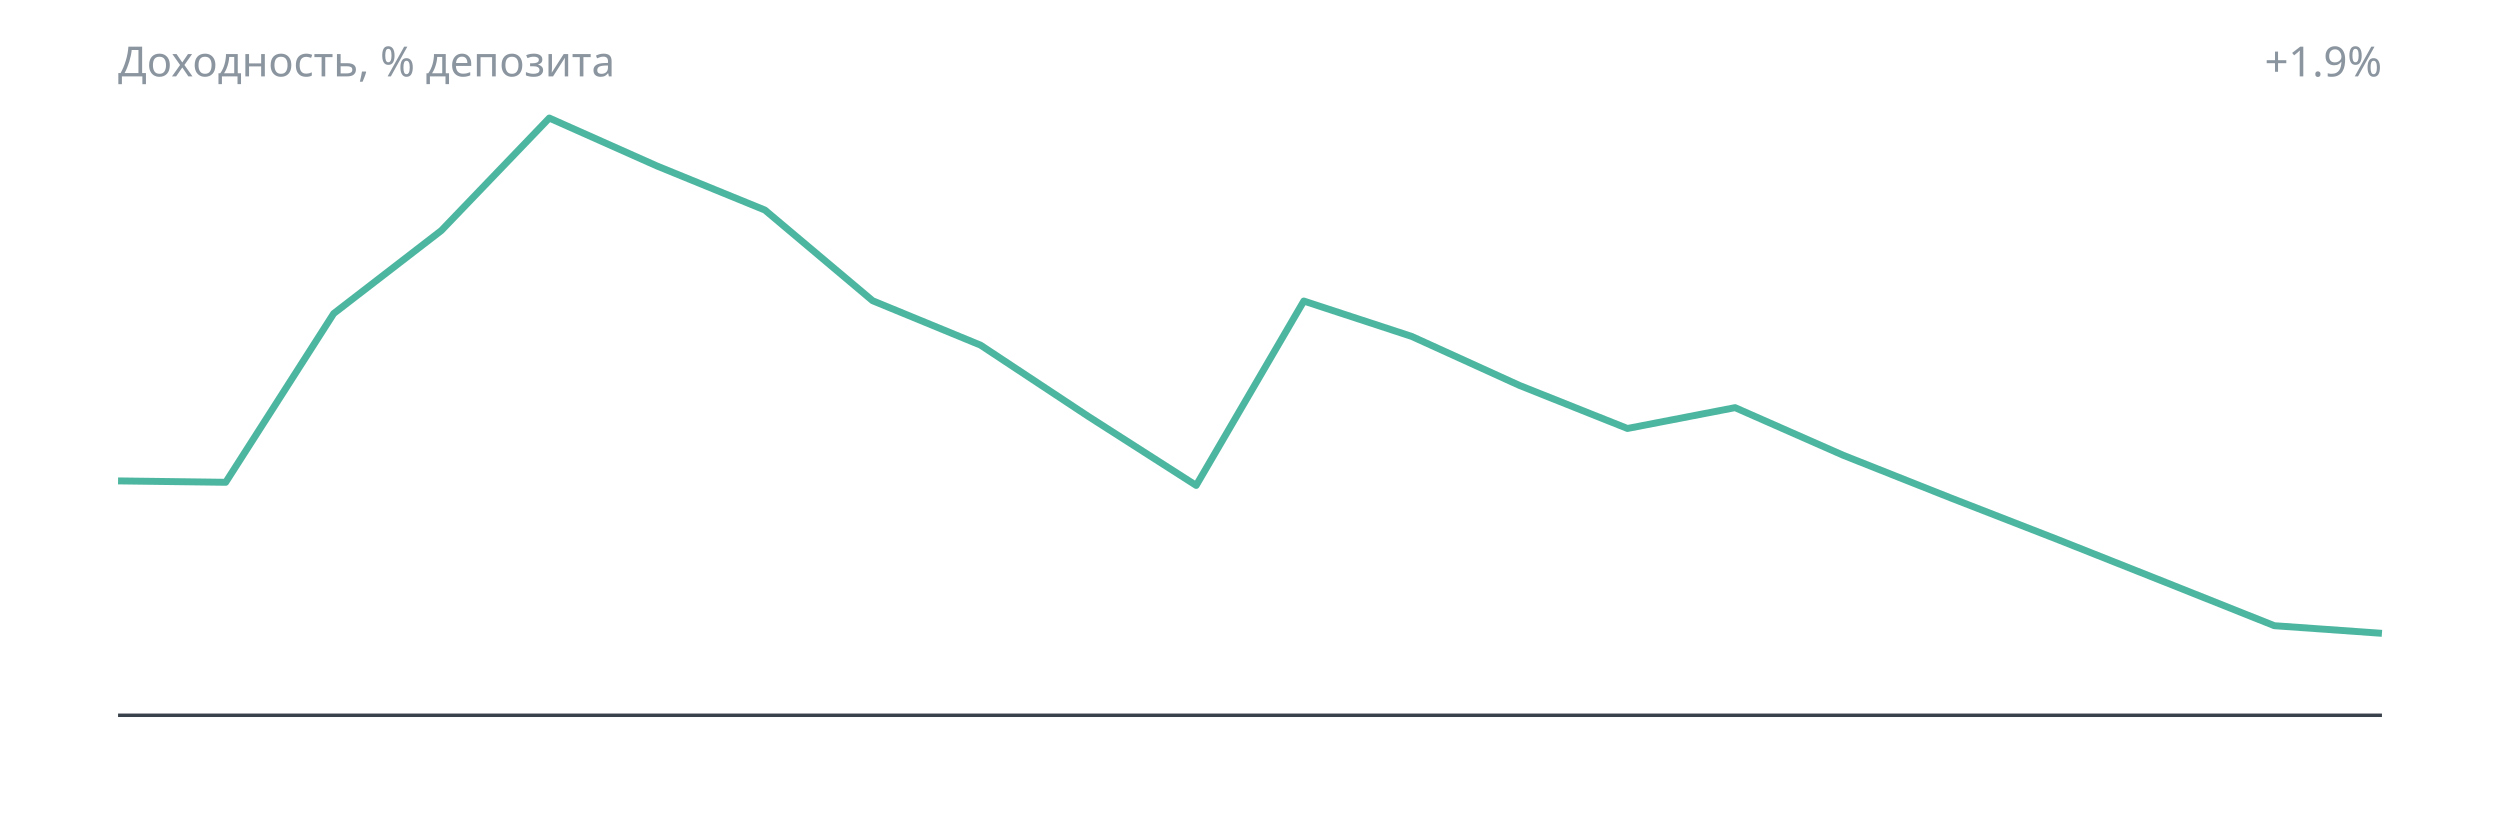
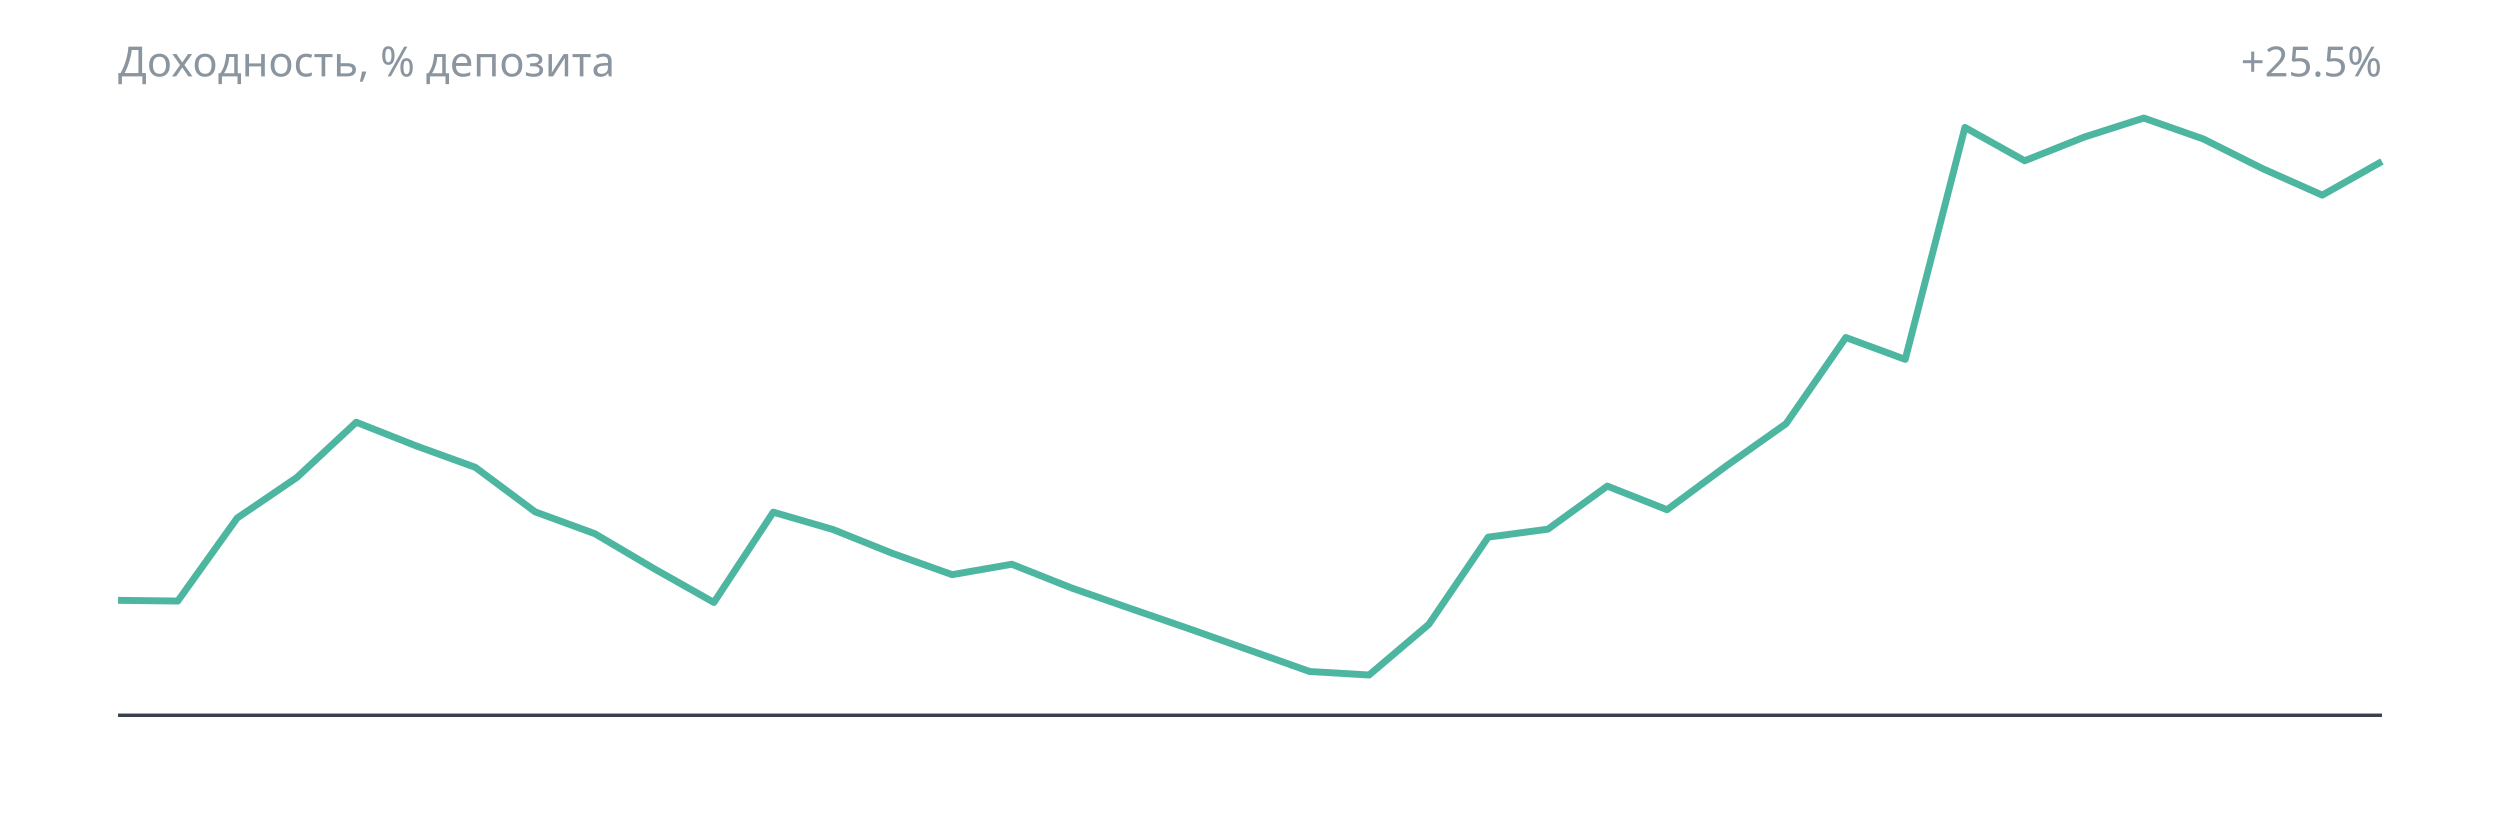
<svg xmlns="http://www.w3.org/2000/svg" viewBox="0 0 720 240" role="img" aria-label="Доходность, % депозита">
  <line x1="34" y1="206.0" x2="686" y2="206.0" stroke="#39424c" stroke-width="1" />
-   <path d="M34.0,138.5 L65.0,138.9 L96.1,90.3 L127.1,66.4 L158.2,34.0 L189.2,47.8 L220.3,60.5 L251.3,86.6 L282.4,99.4 L313.4,119.9 L344.5,139.8 L375.5,86.7 L406.6,96.9 L437.6,111.0 L468.7,123.4 L499.7,117.4 L530.8,131.1 L561.8,143.4 L592.9,155.5 L623.9,167.8 L655.0,180.2 L686.0,182.4" fill="none" stroke="#4db6a0" stroke-width="2" stroke-linejoin="round" />
+   <path d="M34.0,172.9 L51.2,173.1 L68.3,149.2 L85.5,137.5 L102.6,121.6 L119.8,128.4 L136.9,134.6 L154.1,147.4 L171.3,153.7 L188.4,163.8 L205.6,173.5 L222.7,147.5 L239.9,152.5 L257.1,159.4 L274.2,165.5 L291.4,162.5 L308.5,169.3 L325.7,175.3 L342.8,181.2 L360.0,187.3 L377.2,193.4 L394.3,194.4 L411.5,179.8 L428.6,154.7 L445.8,152.4 L462.9,140.0 L480.1,146.8 L497.3,134.1 L514.4,122.0 L531.6,97.2 L548.7,103.5 L565.9,36.7 L583.1,46.3 L600.2,39.5 L617.4,34.0 L634.5,40.0 L651.7,48.6 L668.8,56.2 L686.0,46.5" fill="none" stroke="#4db6a0" stroke-width="2" stroke-linejoin="round" />
  <text x="34" y="22" fill="#8b959f" font-family="system-ui" font-size="12">Доходность, % депозита</text>
-   <text x="686" y="22" text-anchor="end" fill="#8b959f" font-family="system-ui" font-size="12">+1.9%</text>
+   <text x="686" y="22" text-anchor="end" fill="#8b959f" font-family="system-ui" font-size="12">+25.5%</text>
</svg>
